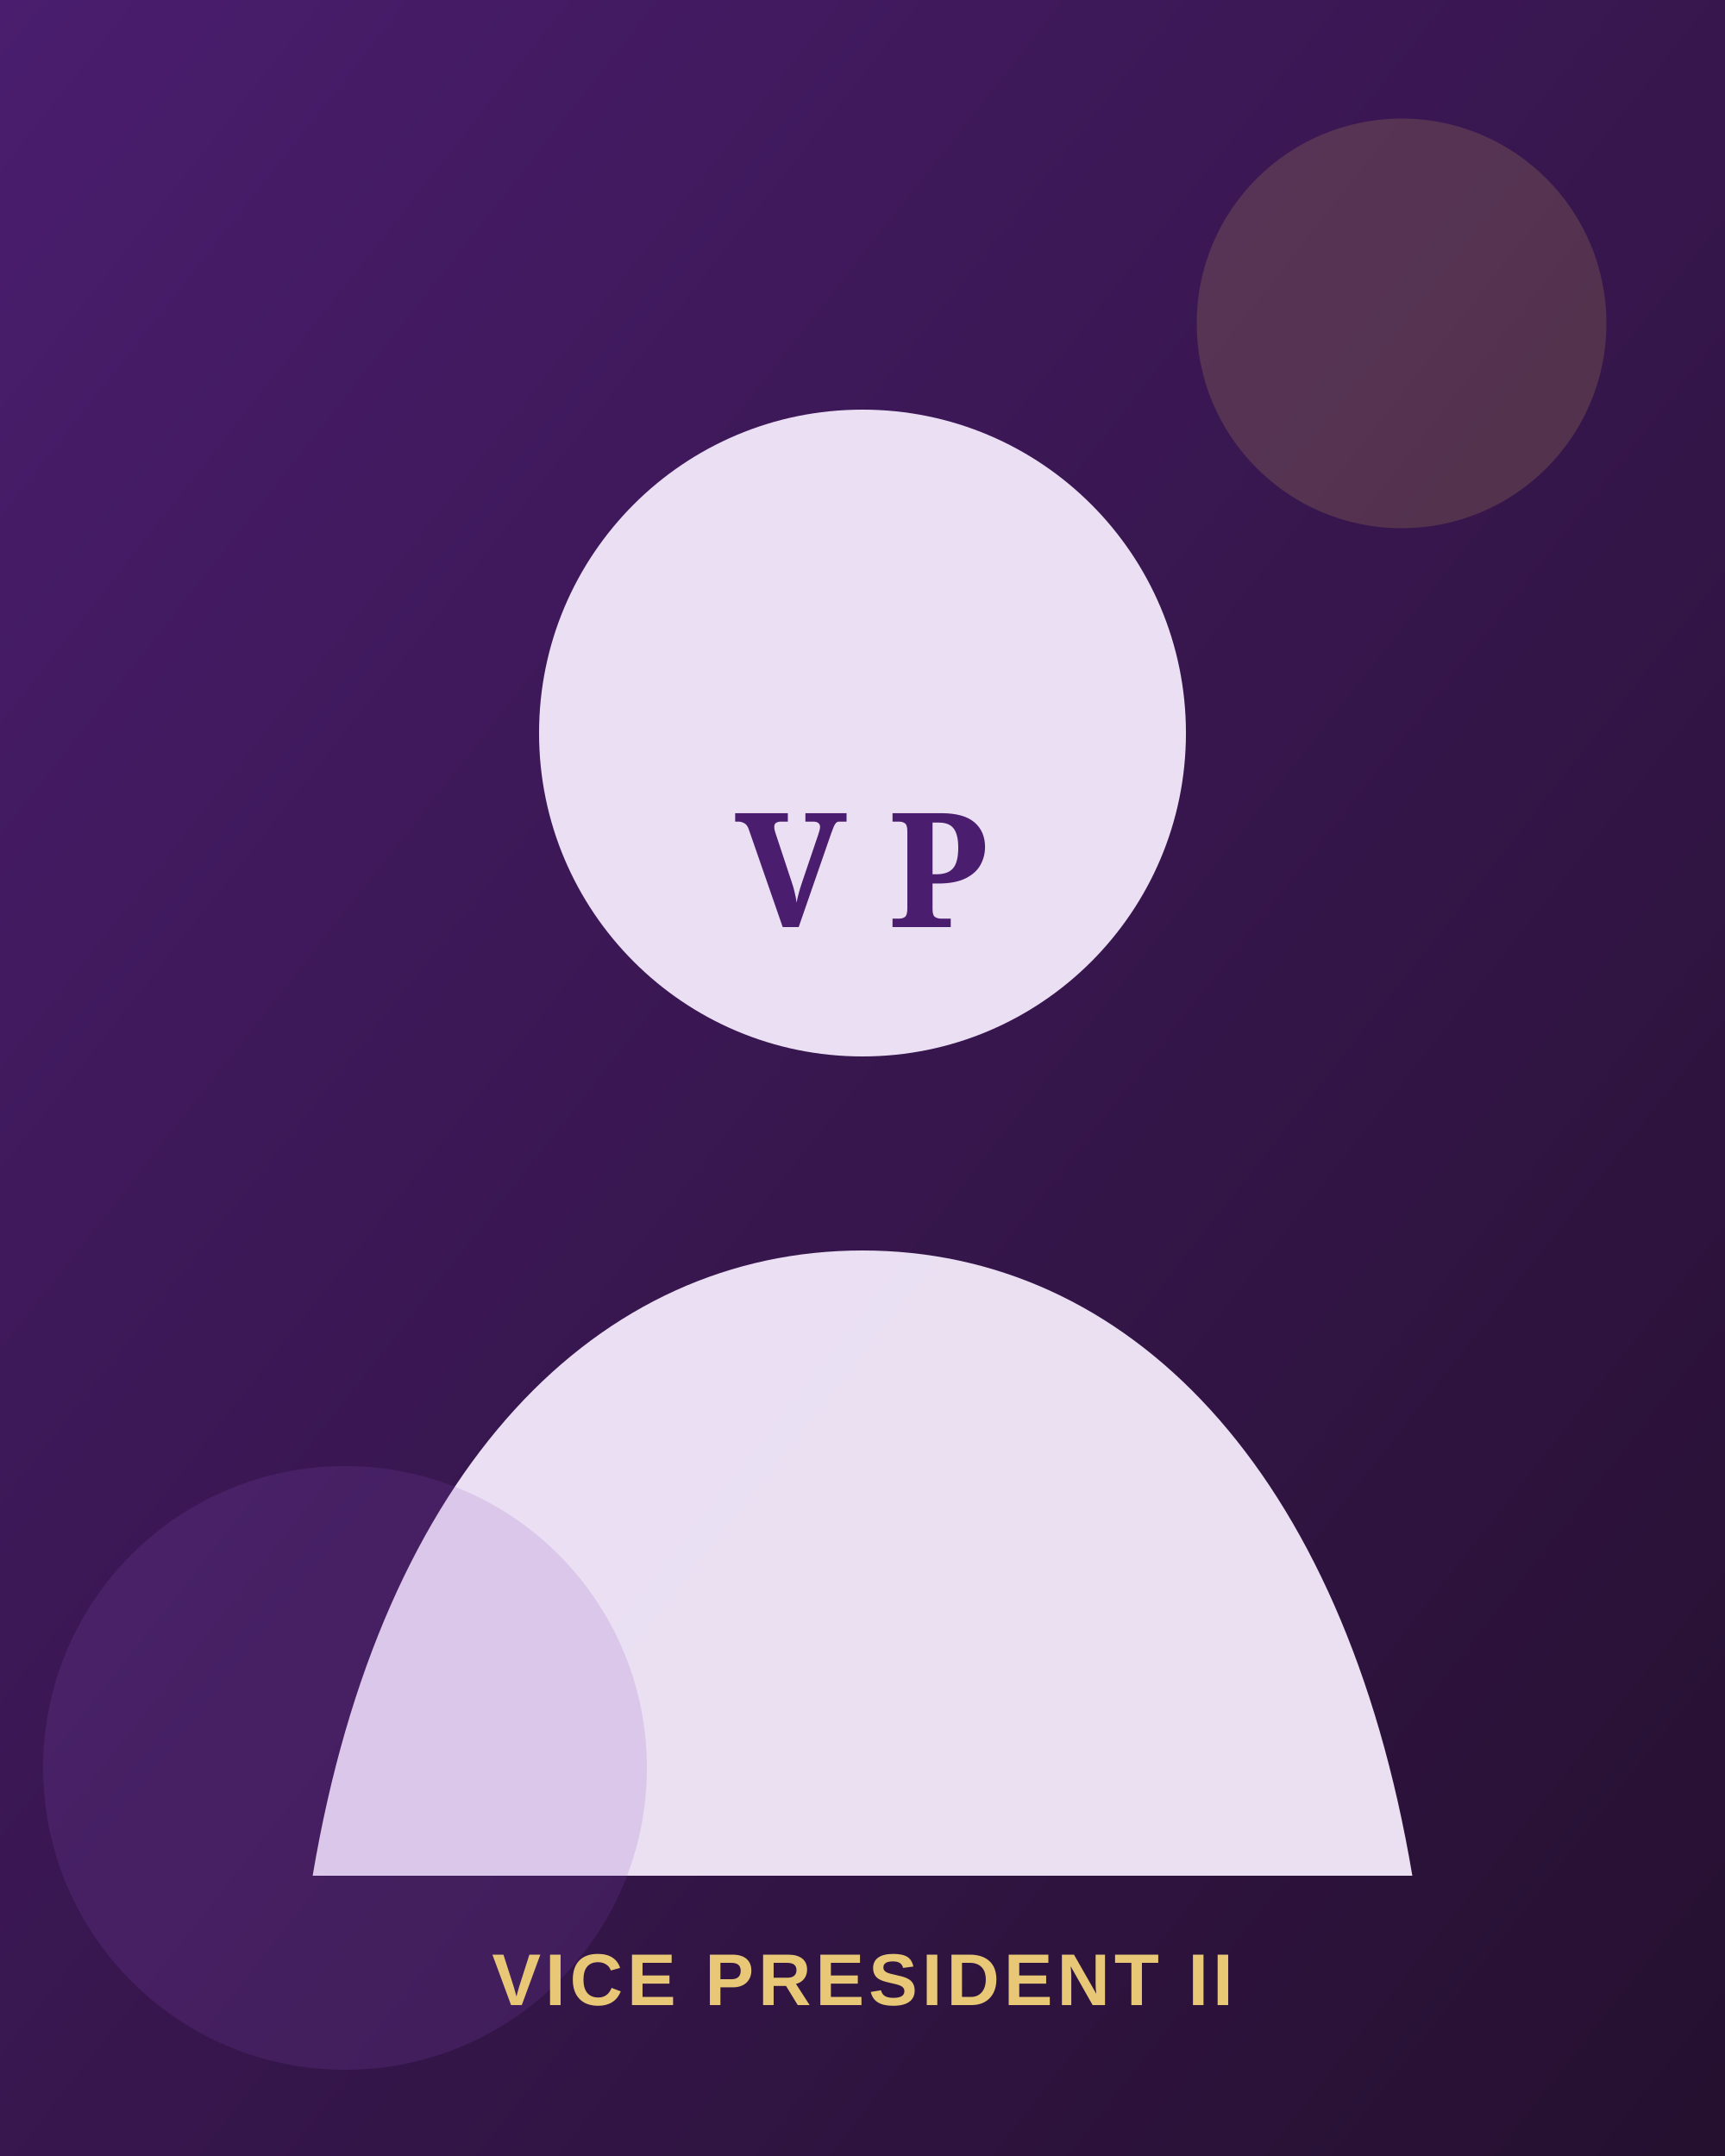
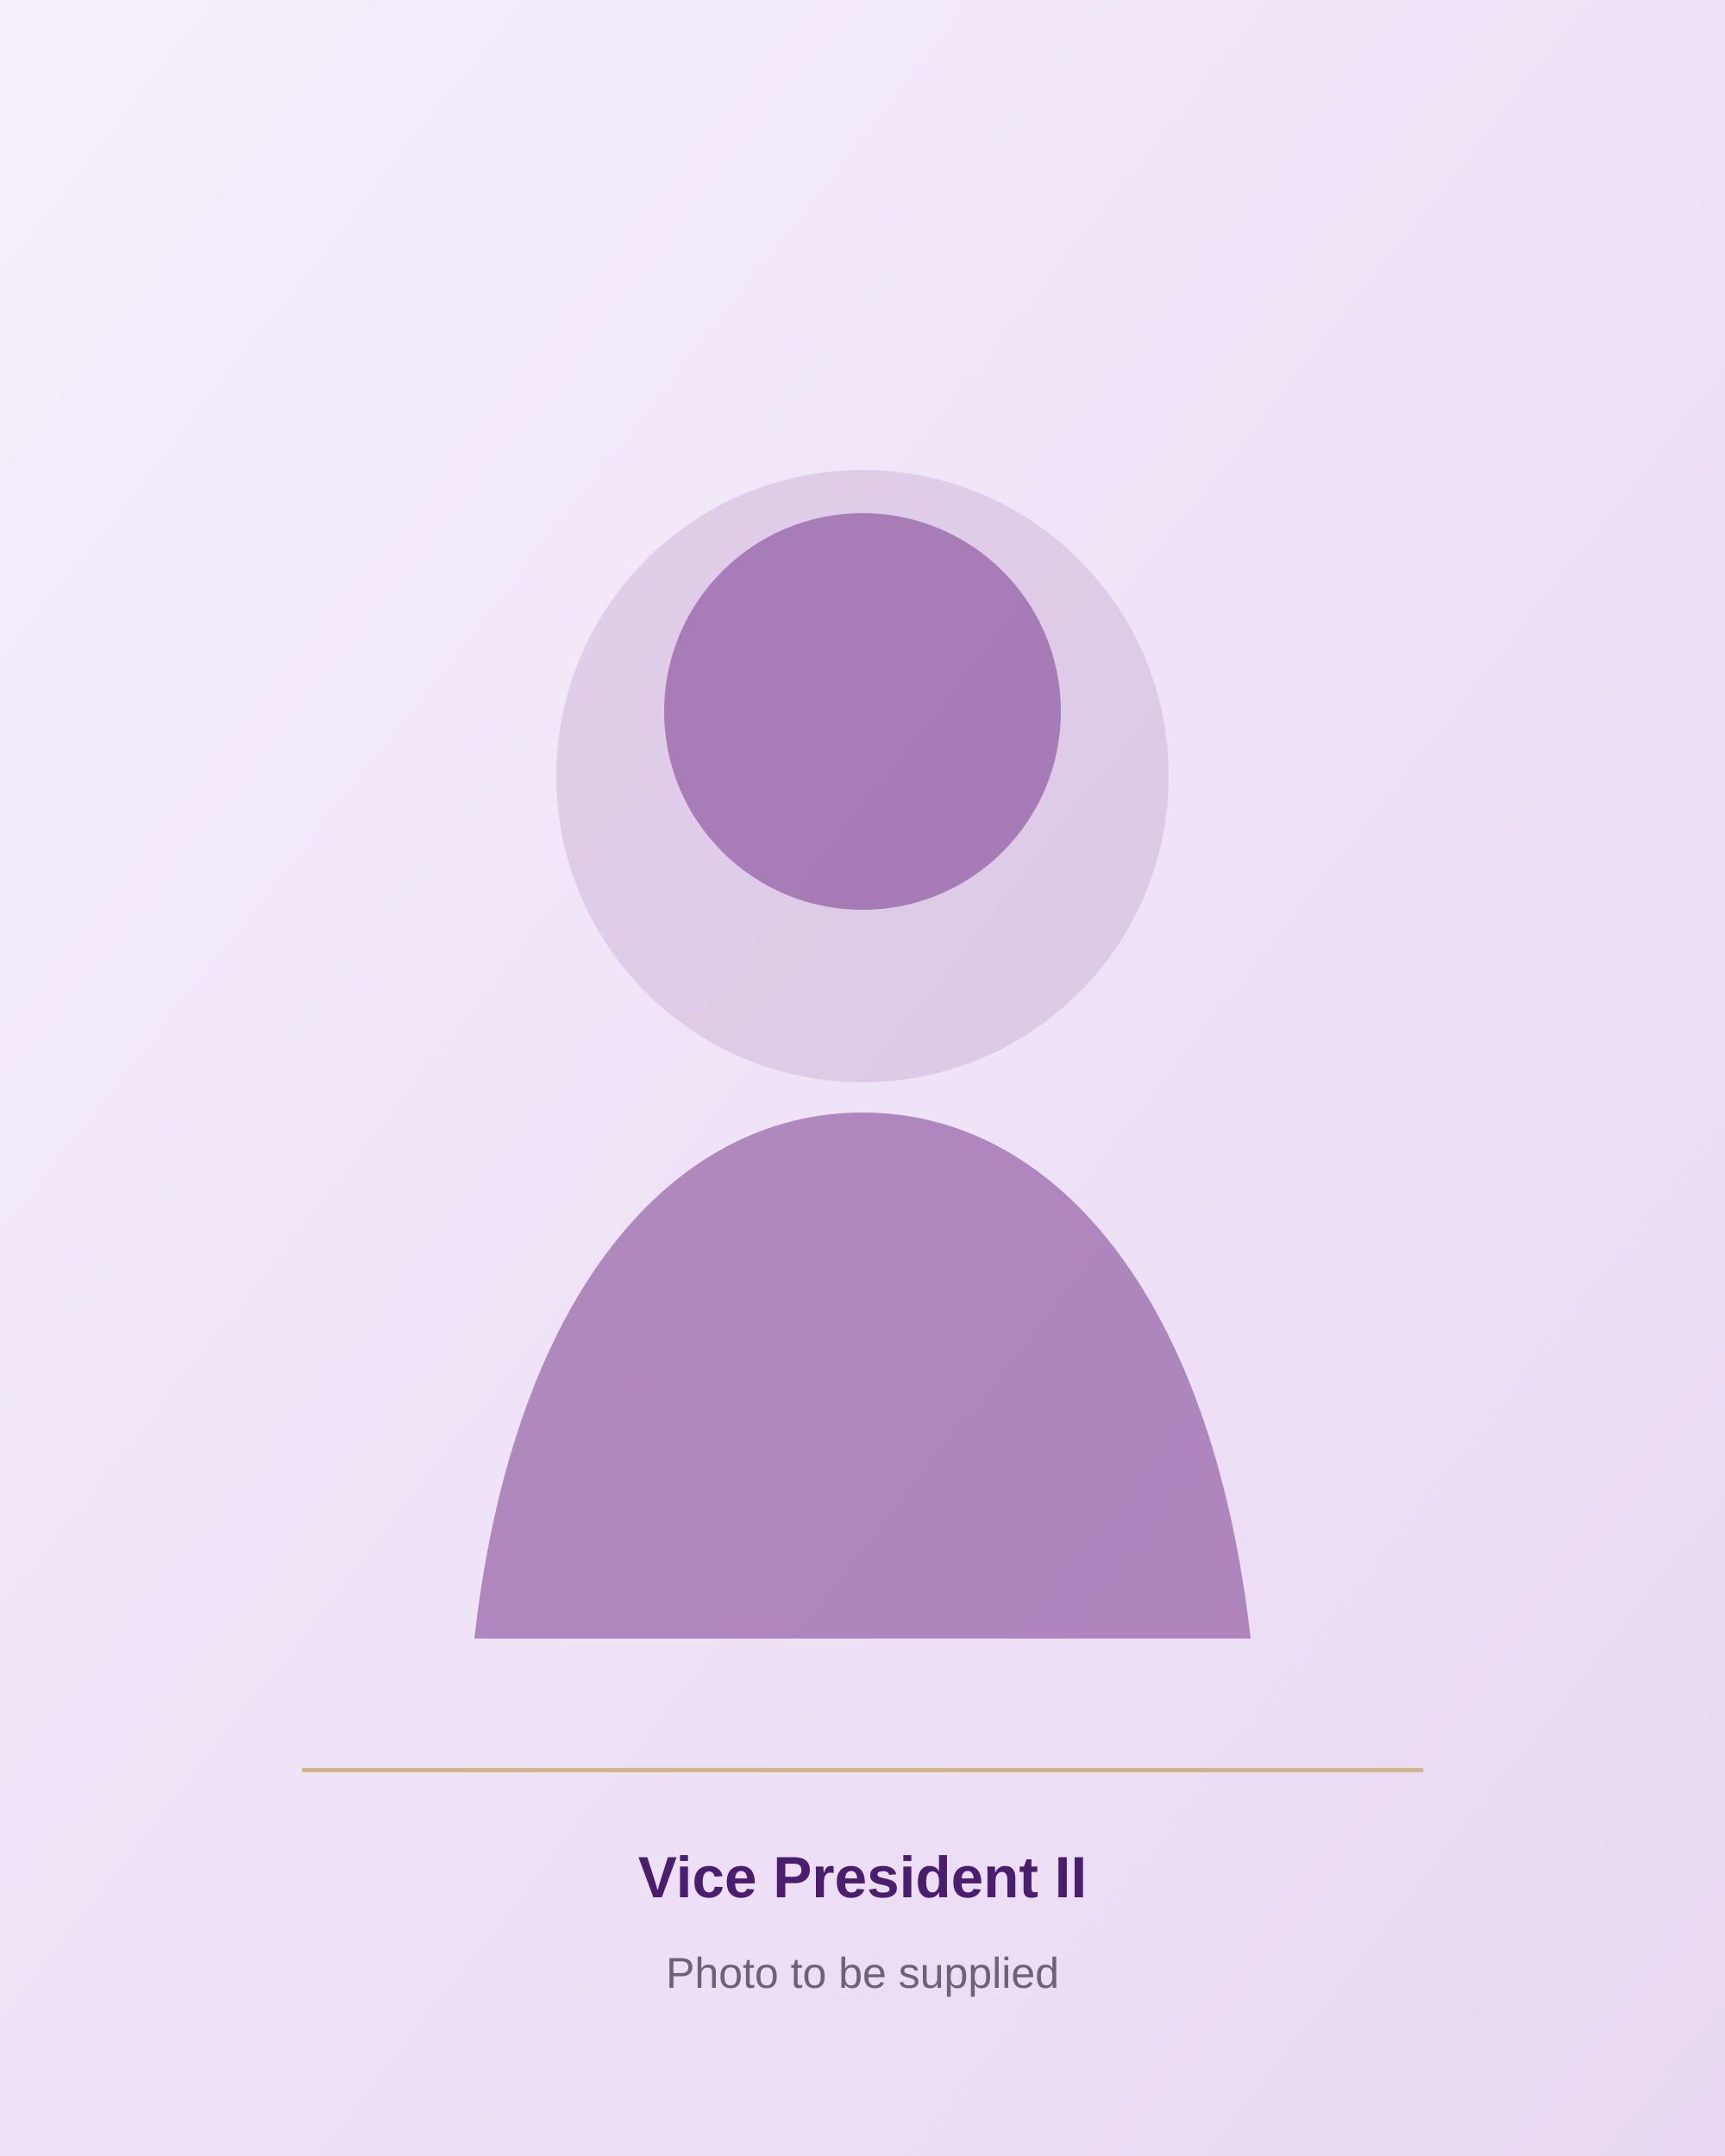
- <svg xmlns="http://www.w3.org/2000/svg" viewBox="0 0 800 1000" role="img" aria-labelledby="t d">
+ <svg xmlns="http://www.w3.org/2000/svg" viewBox="0 0 800 1000" role="img" aria-label="Executive portrait placeholder">
  <defs>
    <linearGradient id="g" x1="0" y1="0" x2="1" y2="1">
-       <stop stop-color="#4A1D6E" />
-       <stop offset="1" stop-color="#25102F" />
+       <stop stop-color="#F6EFFB" />
+       <stop offset="1" stop-color="#E8D8F3" />
    </linearGradient>
  </defs>
  <rect width="800" height="1000" fill="url(#g)" />
-   <circle cx="400" cy="340" r="150" fill="#F3EAFB" opacity=".95" />
-   <path d="M145 870c32-190 133-290 255-290s223 100 255 290" fill="#F3EAFB" opacity=".95" />
-   <circle cx="650" cy="150" r="95" fill="#D9AF5B" opacity=".18" />
-   <circle cx="160" cy="820" r="140" fill="#8B4CC0" opacity=".17" />
-   <text x="400" y="930" text-anchor="middle" fill="#E8C877" font-family="Arial, sans-serif" font-size="34" font-weight="700" letter-spacing="2">VICE PRESIDENT II</text>
-   <text x="400" y="430" text-anchor="middle" fill="#4A1D6E" font-family="Georgia, serif" font-size="74" font-weight="700">V P</text>
+   <circle cx="400" cy="360" r="142" fill="#6F2C86" opacity=".14" />
+   <circle cx="400" cy="330" r="92" fill="#6F2C86" opacity=".50" />
+   <path d="M220 760c18-160 92-244 180-244s162 84 180 244" fill="#6F2C86" opacity=".50" />
+   <rect x="140" y="820" width="520" height="2" fill="#C6A45D" opacity=".7" />
+   <text x="400" y="880" text-anchor="middle" font-family="Arial,sans-serif" font-size="27" font-weight="700" fill="#4A1D6E">Vice President II</text>
+   <text x="400" y="922" text-anchor="middle" font-family="Arial,sans-serif" font-size="20" fill="#6F6278">Photo to be supplied</text>
</svg>
